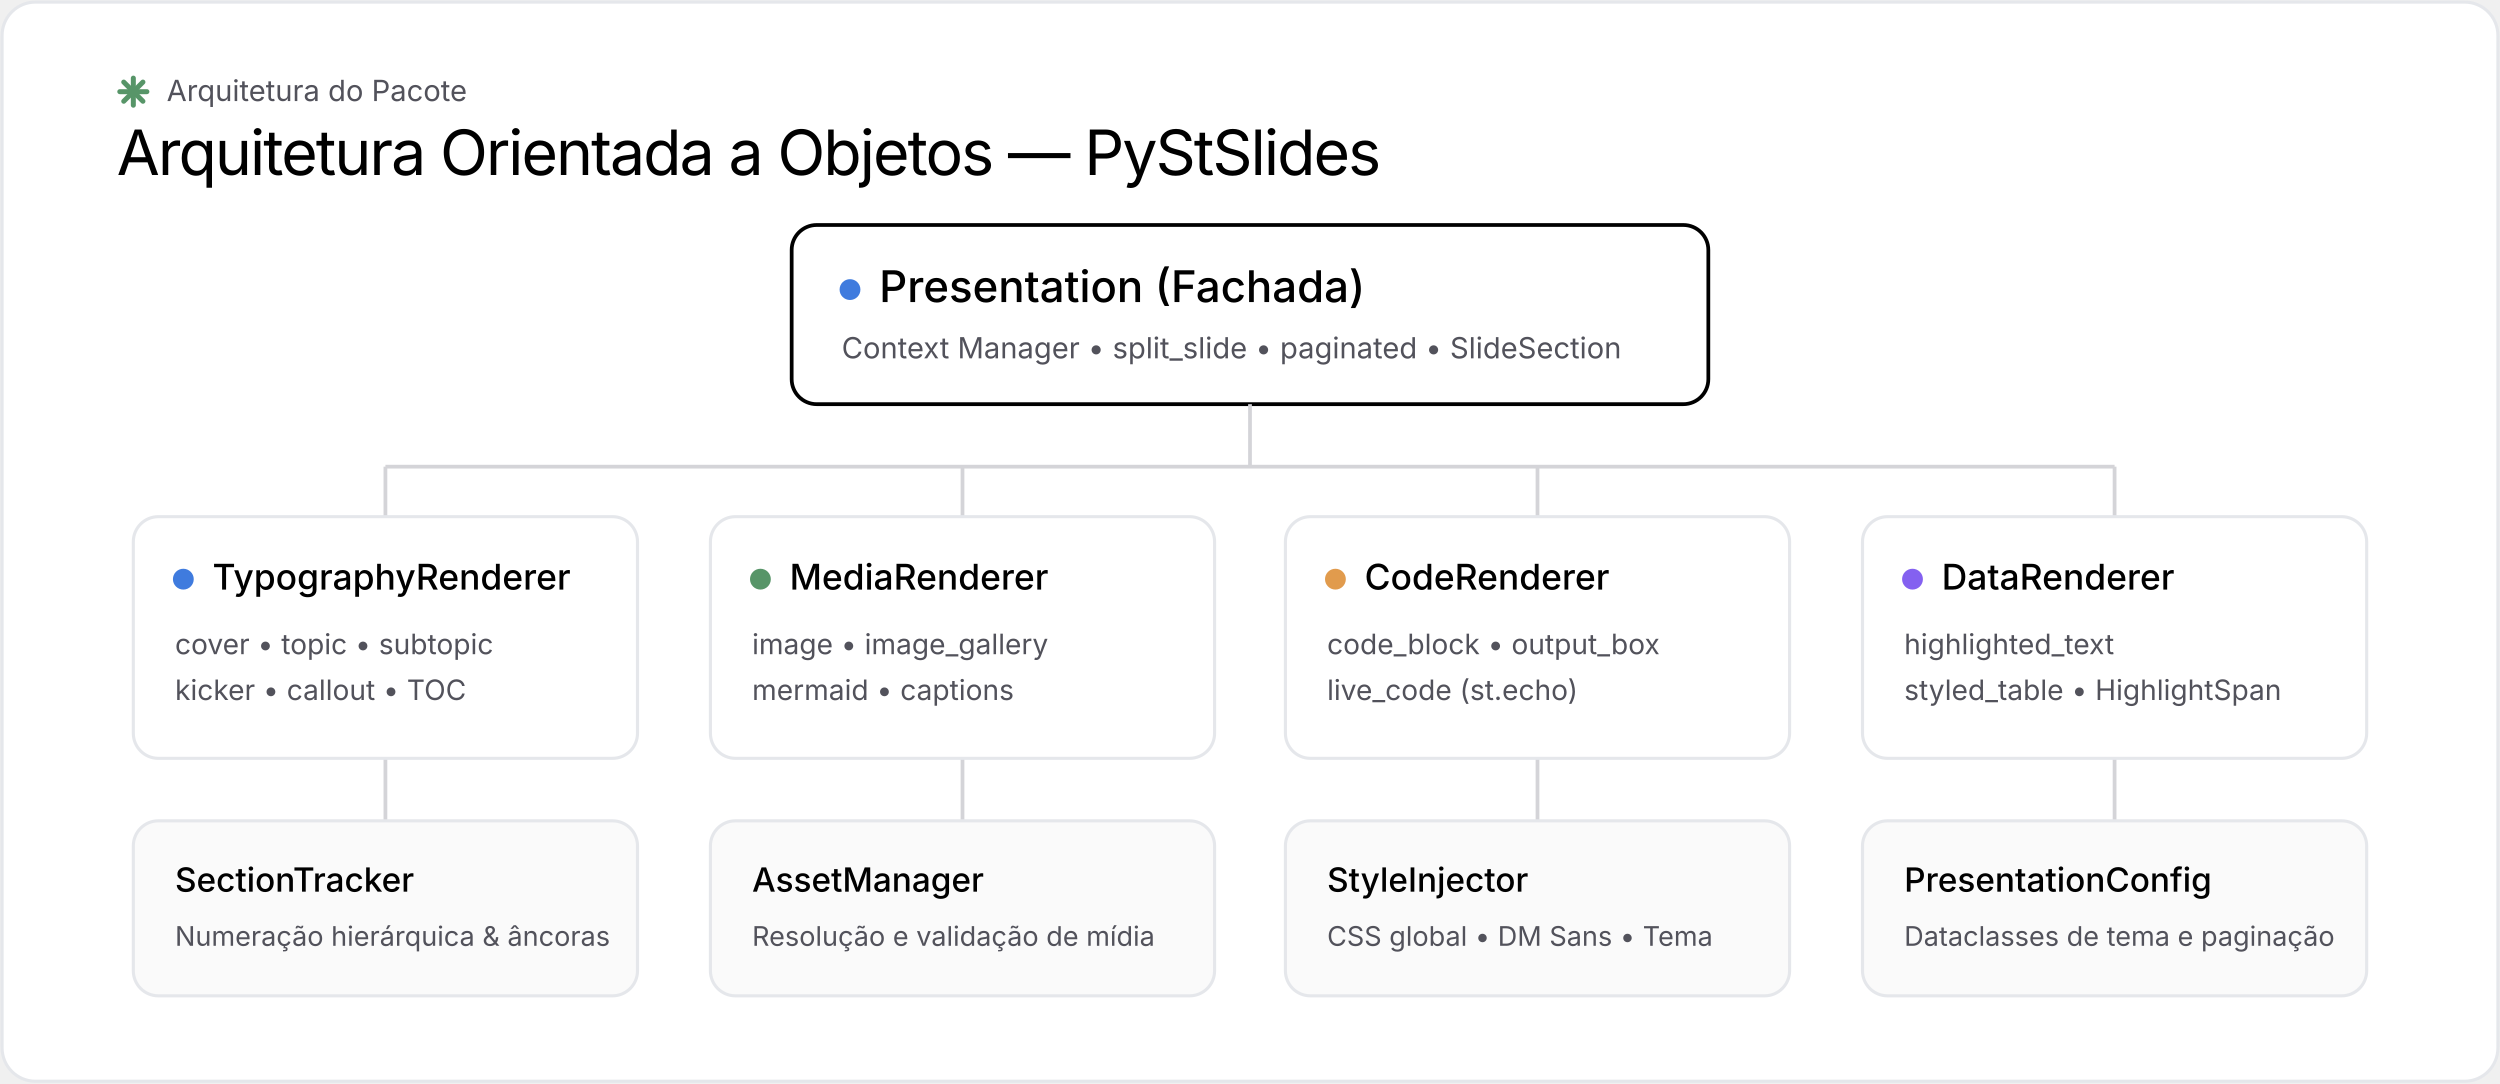
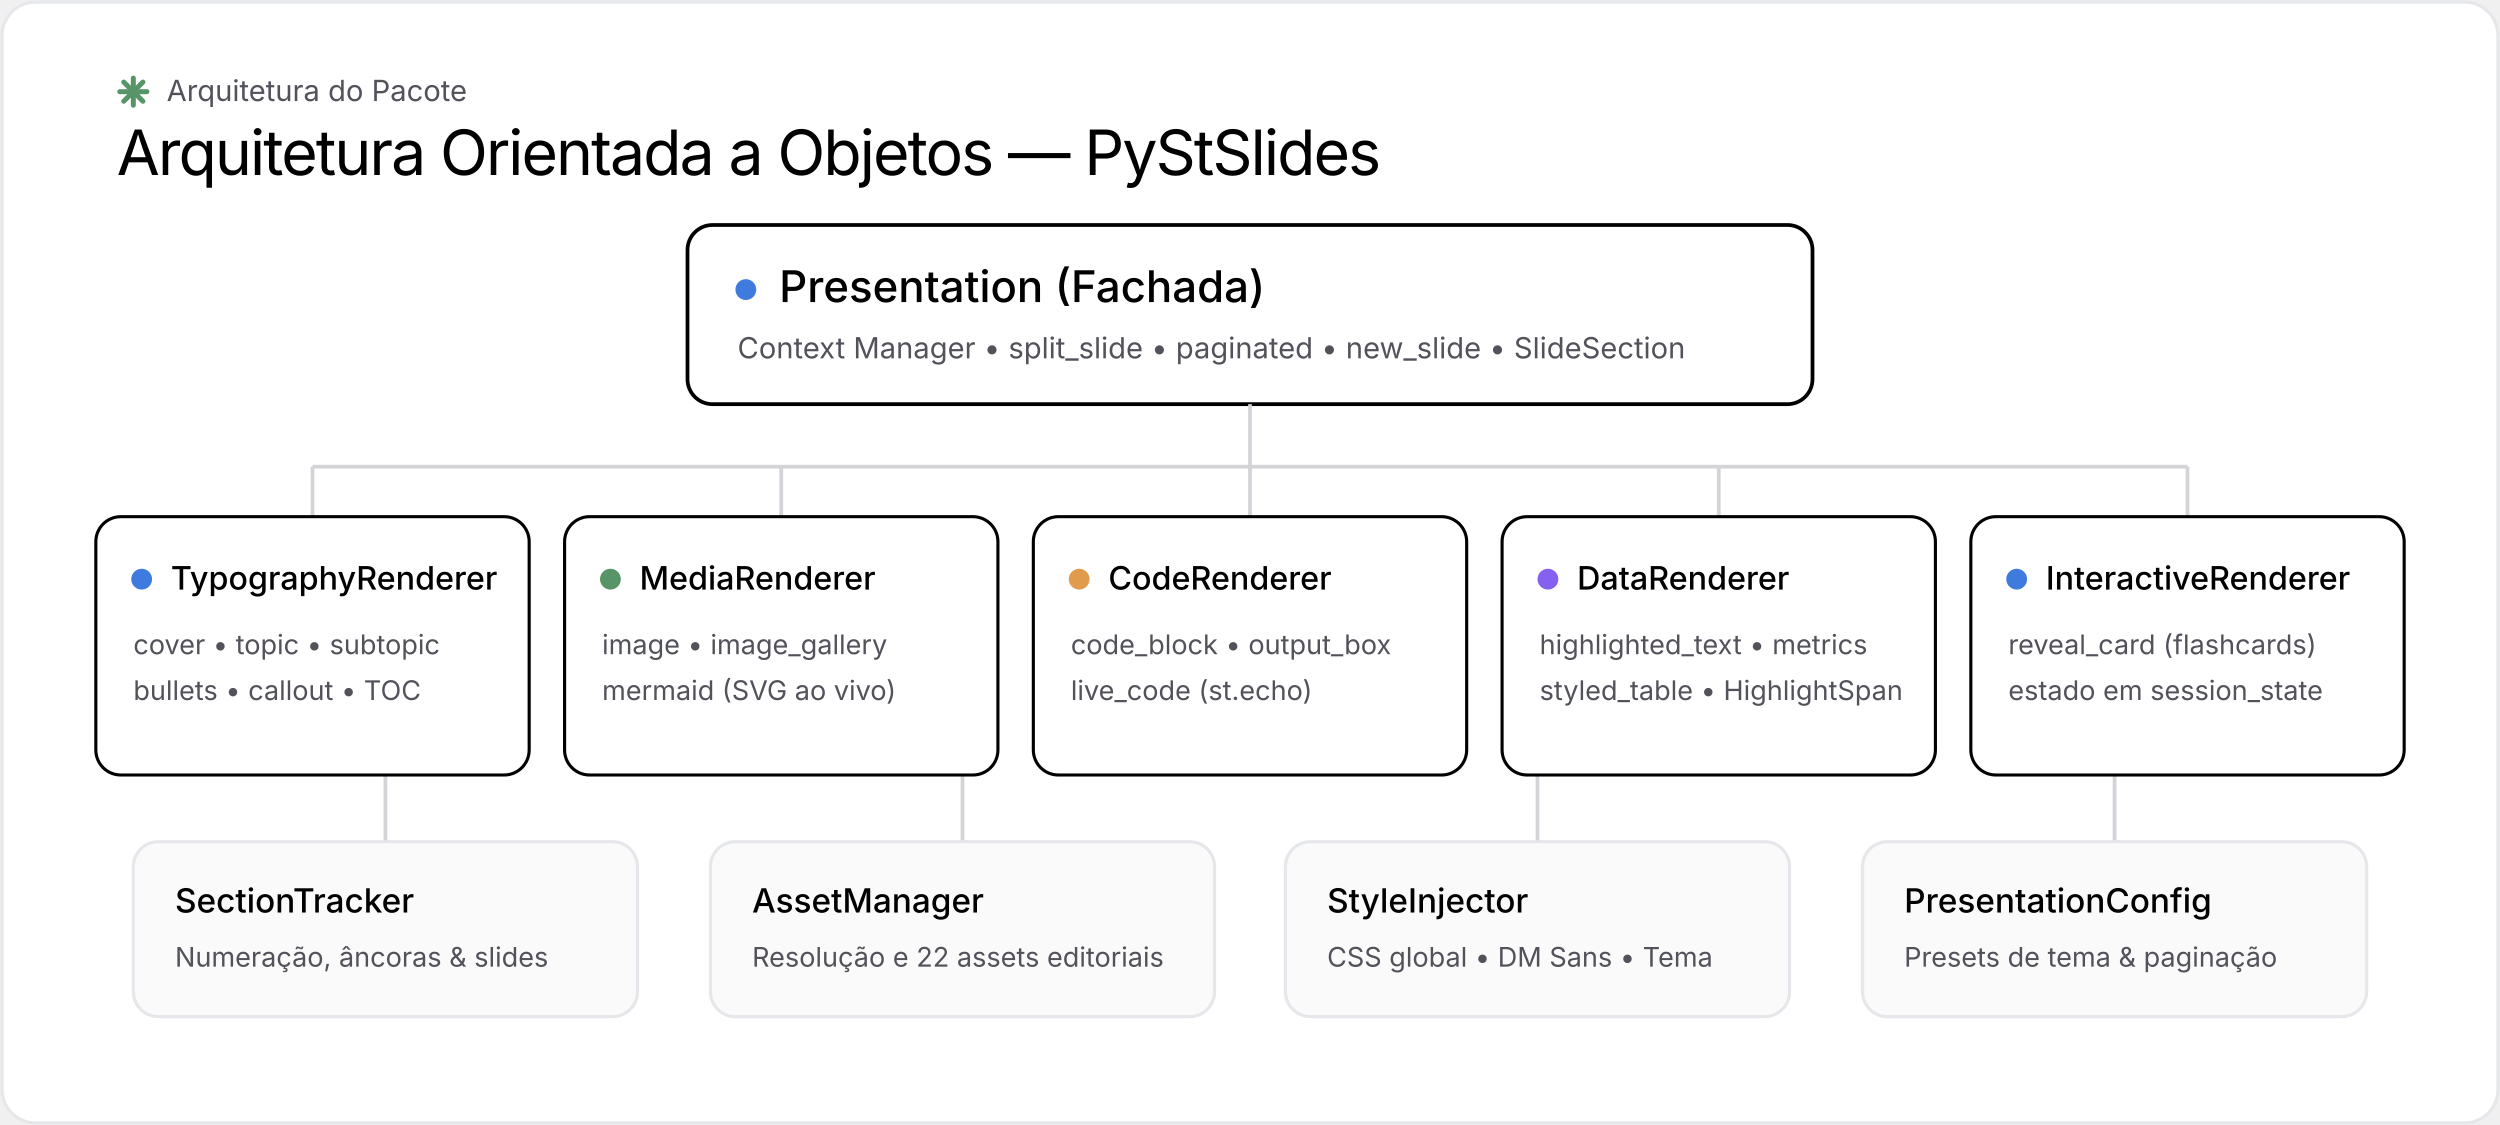
- <svg xmlns="http://www.w3.org/2000/svg" width="1200" height="520" viewBox="0 0 1200 520" fill="none">
-   <rect x="1" y="1" width="1198" height="518" rx="16" fill="#ffffff" stroke="#e5e7eb" stroke-width="1.5" />
+ <svg xmlns="http://www.w3.org/2000/svg" width="1200" height="540" viewBox="0 0 1200 540" fill="none">
+   <rect x="1" y="1" width="1198" height="538" rx="16" fill="#ffffff" stroke="#e5e7eb" stroke-width="1.5" />
  <g transform="translate(56, 36)">
    <g stroke="#579568" stroke-width="2.4" stroke-linecap="round">
      <line x1="8" y1="1.5" x2="8" y2="14.5" />
      <line x1="1.5" y1="8" x2="14.5" y2="8" />
      <line x1="3.4" y1="3.4" x2="12.6" y2="12.6" />
      <line x1="12.6" y1="3.4" x2="3.4" y2="12.6" />
    </g>
    <text x="24" y="12.5" font-family="'DM Sans', -apple-system, BlinkMacSystemFont, sans-serif" font-size="14" font-weight="400" fill="#52525b">Arquitetura do Pacote</text>
  </g>
  <text x="56" y="84" font-family="'DM Sans', -apple-system, BlinkMacSystemFont, sans-serif" font-size="30" font-weight="400" fill="#000000" letter-spacing="-0.9">Arquitetura Orientada a Objetos — PyStSlides</text>
-   <rect x="380" y="108" width="440" height="86" rx="12" fill="#ffffff" stroke="#000000" stroke-width="1.8" />
-   <circle cx="408" cy="139" r="5" fill="#3f7bde" />
-   <text x="422" y="145" font-family="'DM Sans', -apple-system, BlinkMacSystemFont, sans-serif" font-size="21" font-weight="500" fill="#000000">Presentation (Fachada)</text>
-   <text x="404" y="172" font-family="'DM Sans', -apple-system, BlinkMacSystemFont, sans-serif" font-size="14" font-weight="400" fill="#52525b">Context Manager • split_slide • paginated • SlideSection</text>
+   <rect x="330" y="108" width="540" height="86" rx="12" fill="#ffffff" stroke="#000000" stroke-width="1.8" />
+   <circle cx="358" cy="139" r="5" fill="#3f7bde" />
+   <text x="374" y="145" font-family="'DM Sans', -apple-system, BlinkMacSystemFont, sans-serif" font-size="21" font-weight="500" fill="#000000">Presentation (Fachada)</text>
+   <text x="354" y="172" font-family="'DM Sans', -apple-system, BlinkMacSystemFont, sans-serif" font-size="14" font-weight="400" fill="#52525b">Context Manager • split_slide • paginated • new_slide • SlideSection</text>
  <g stroke="#d4d4d8" stroke-width="1.8">
    <line x1="600" y1="194" x2="600" y2="224" />
-     <line x1="185" y1="224" x2="1015" y2="224" />
-     <line x1="185" y1="224" x2="185" y2="248" />
-     <line x1="462" y1="224" x2="462" y2="248" />
-     <line x1="738" y1="224" x2="738" y2="248" />
-     <line x1="1015" y1="224" x2="1015" y2="248" />
-     <line x1="185" y1="364" x2="185" y2="394" />
-     <line x1="462" y1="364" x2="462" y2="394" />
-     <line x1="738" y1="364" x2="738" y2="394" />
-     <line x1="1015" y1="364" x2="1015" y2="394" />
+     <line x1="150" y1="224" x2="1050" y2="224" />
+     <line x1="150" y1="224" x2="150" y2="248" />
+     <line x1="375" y1="224" x2="375" y2="248" />
+     <line x1="600" y1="224" x2="600" y2="248" />
+     <line x1="825" y1="224" x2="825" y2="248" />
+     <line x1="1050" y1="224" x2="1050" y2="248" />
+     <line x1="185" y1="372" x2="185" y2="404" />
+     <line x1="462" y1="372" x2="462" y2="404" />
+     <line x1="738" y1="372" x2="738" y2="404" />
+     <line x1="1015" y1="372" x2="1015" y2="404" />
  </g>
-   <rect x="64" y="248" width="242" height="116" rx="12" fill="#ffffff" stroke="#e5e7eb" stroke-width="1.5" />
-   <circle cx="88" cy="278" r="5" fill="#3f7bde" />
-   <text x="102" y="283" font-family="'DM Sans', -apple-system, BlinkMacSystemFont, sans-serif" font-size="17" font-weight="500" fill="#000000">TypographyRenderer</text>
-   <text x="84" y="314" font-family="'DM Sans', -apple-system, BlinkMacSystemFont, sans-serif" font-size="13.5" fill="#52525b">cover • topic • subtopic</text>
-   <text x="84" y="336" font-family="'DM Sans', -apple-system, BlinkMacSystemFont, sans-serif" font-size="13.5" fill="#52525b">kicker • callout • TOC</text>
-   <rect x="341" y="248" width="242" height="116" rx="12" fill="#ffffff" stroke="#e5e7eb" stroke-width="1.5" />
-   <circle cx="365" cy="278" r="5" fill="#579568" />
-   <text x="379" y="283" font-family="'DM Sans', -apple-system, BlinkMacSystemFont, sans-serif" font-size="17" font-weight="500" fill="#000000">MediaRenderer</text>
-   <text x="361" y="314" font-family="'DM Sans', -apple-system, BlinkMacSystemFont, sans-serif" font-size="13.5" fill="#52525b">image • image_gallery</text>
-   <text x="361" y="336" font-family="'DM Sans', -apple-system, BlinkMacSystemFont, sans-serif" font-size="13.5" fill="#52525b">mermaid • captions</text>
-   <rect x="617" y="248" width="242" height="116" rx="12" fill="#ffffff" stroke="#e5e7eb" stroke-width="1.5" />
-   <circle cx="641" cy="278" r="5" fill="#e19b4d" />
-   <text x="655" y="283" font-family="'DM Sans', -apple-system, BlinkMacSystemFont, sans-serif" font-size="17" font-weight="500" fill="#000000">CodeRenderer</text>
-   <text x="637" y="314" font-family="'DM Sans', -apple-system, BlinkMacSystemFont, sans-serif" font-size="13.5" fill="#52525b">code_block • output_box</text>
-   <text x="637" y="336" font-family="'DM Sans', -apple-system, BlinkMacSystemFont, sans-serif" font-size="13.5" fill="#52525b">live_code (st.echo)</text>
-   <rect x="894" y="248" width="242" height="116" rx="12" fill="#ffffff" stroke="#e5e7eb" stroke-width="1.5" />
-   <circle cx="918" cy="278" r="5" fill="#8461f0" />
-   <text x="932" y="283" font-family="'DM Sans', -apple-system, BlinkMacSystemFont, sans-serif" font-size="17" font-weight="500" fill="#000000">DataRenderer</text>
-   <text x="914" y="314" font-family="'DM Sans', -apple-system, BlinkMacSystemFont, sans-serif" font-size="13.5" fill="#52525b">highlighted_text</text>
-   <text x="914" y="336" font-family="'DM Sans', -apple-system, BlinkMacSystemFont, sans-serif" font-size="13.5" fill="#52525b">styled_table • HighlightSpan</text>
-   <rect x="64" y="394" width="242" height="84" rx="12" fill="#fafafa" stroke="#e5e7eb" stroke-width="1.5" />
-   <text x="84" y="428" font-family="'DM Sans', -apple-system, BlinkMacSystemFont, sans-serif" font-size="16" font-weight="500" fill="#000000">SectionTracker</text>
-   <text x="84" y="454" font-family="'DM Sans', -apple-system, BlinkMacSystemFont, sans-serif" font-size="13" fill="#52525b">Numeração hierárquica &amp; âncoras</text>
-   <rect x="341" y="394" width="242" height="84" rx="12" fill="#fafafa" stroke="#e5e7eb" stroke-width="1.5" />
-   <text x="361" y="428" font-family="'DM Sans', -apple-system, BlinkMacSystemFont, sans-serif" font-size="16" font-weight="500" fill="#000000">AssetManager</text>
-   <text x="361" y="454" font-family="'DM Sans', -apple-system, BlinkMacSystemFont, sans-serif" font-size="13" fill="#52525b">Resolução e validação de mídia</text>
-   <rect x="617" y="394" width="242" height="84" rx="12" fill="#fafafa" stroke="#e5e7eb" stroke-width="1.5" />
-   <text x="637" y="428" font-family="'DM Sans', -apple-system, BlinkMacSystemFont, sans-serif" font-size="16" font-weight="500" fill="#000000">StyleInjector</text>
-   <text x="637" y="454" font-family="'DM Sans', -apple-system, BlinkMacSystemFont, sans-serif" font-size="13" fill="#52525b">CSS global • DM Sans • Tema</text>
-   <rect x="894" y="394" width="242" height="84" rx="12" fill="#fafafa" stroke="#e5e7eb" stroke-width="1.5" />
-   <text x="914" y="428" font-family="'DM Sans', -apple-system, BlinkMacSystemFont, sans-serif" font-size="16" font-weight="500" fill="#000000">PresentationConfig</text>
-   <text x="914" y="454" font-family="'DM Sans', -apple-system, BlinkMacSystemFont, sans-serif" font-size="13" fill="#52525b">Dataclasses de tema e paginação</text>
+   <rect x="46" y="248" width="208" height="124" rx="12" fill="#ffffff" stroke="#000000" stroke-width="1.5" />
+   <circle cx="68" cy="278" r="5" fill="#3f7bde" />
+   <text x="82" y="283" font-family="'DM Sans', -apple-system, BlinkMacSystemFont, sans-serif" font-size="15.5" font-weight="500" fill="#000000">TypographyRenderer</text>
+   <text x="64" y="314" font-family="'DM Sans', -apple-system, BlinkMacSystemFont, sans-serif" font-size="13" fill="#52525b">cover • topic • subtopic</text>
+   <text x="64" y="336" font-family="'DM Sans', -apple-system, BlinkMacSystemFont, sans-serif" font-size="13" fill="#52525b">bullets • callout • TOC</text>
+   <rect x="271" y="248" width="208" height="124" rx="12" fill="#ffffff" stroke="#000000" stroke-width="1.5" />
+   <circle cx="293" cy="278" r="5" fill="#579568" />
+   <text x="307" y="283" font-family="'DM Sans', -apple-system, BlinkMacSystemFont, sans-serif" font-size="15.5" font-weight="500" fill="#000000">MediaRenderer</text>
+   <text x="289" y="314" font-family="'DM Sans', -apple-system, BlinkMacSystemFont, sans-serif" font-size="13" fill="#52525b">image • image_gallery</text>
+   <text x="289" y="336" font-family="'DM Sans', -apple-system, BlinkMacSystemFont, sans-serif" font-size="13" fill="#52525b">mermaid (SVG ao vivo)</text>
+   <rect x="496" y="248" width="208" height="124" rx="12" fill="#ffffff" stroke="#000000" stroke-width="1.5" />
+   <circle cx="518" cy="278" r="5" fill="#e19b4d" />
+   <text x="532" y="283" font-family="'DM Sans', -apple-system, BlinkMacSystemFont, sans-serif" font-size="15.5" font-weight="500" fill="#000000">CodeRenderer</text>
+   <text x="514" y="314" font-family="'DM Sans', -apple-system, BlinkMacSystemFont, sans-serif" font-size="13" fill="#52525b">code_block • output_box</text>
+   <text x="514" y="336" font-family="'DM Sans', -apple-system, BlinkMacSystemFont, sans-serif" font-size="13" fill="#52525b">live_code (st.echo)</text>
+   <rect x="721" y="248" width="208" height="124" rx="12" fill="#ffffff" stroke="#000000" stroke-width="1.5" />
+   <circle cx="743" cy="278" r="5" fill="#8461f0" />
+   <text x="757" y="283" font-family="'DM Sans', -apple-system, BlinkMacSystemFont, sans-serif" font-size="15.5" font-weight="500" fill="#000000">DataRenderer</text>
+   <text x="739" y="314" font-family="'DM Sans', -apple-system, BlinkMacSystemFont, sans-serif" font-size="13" fill="#52525b">highlighted_text • metrics</text>
+   <text x="739" y="336" font-family="'DM Sans', -apple-system, BlinkMacSystemFont, sans-serif" font-size="13" fill="#52525b">styled_table • HighlightSpan</text>
+   <rect x="946" y="248" width="208" height="124" rx="12" fill="#ffffff" stroke="#000000" stroke-width="1.5" />
+   <circle cx="968" cy="278" r="5" fill="#3f7bde" />
+   <text x="982" y="283" font-family="'DM Sans', -apple-system, BlinkMacSystemFont, sans-serif" font-size="15.5" font-weight="500" fill="#000000">InteractiveRenderer</text>
+   <text x="964" y="314" font-family="'DM Sans', -apple-system, BlinkMacSystemFont, sans-serif" font-size="13" fill="#52525b">reveal_card (flashcards)</text>
+   <text x="964" y="336" font-family="'DM Sans', -apple-system, BlinkMacSystemFont, sans-serif" font-size="13" fill="#52525b">estado em session_state</text>
+   <rect x="64" y="404" width="242" height="84" rx="12" fill="#fafafa" stroke="#e5e7eb" stroke-width="1.5" />
+   <text x="84" y="438" font-family="'DM Sans', -apple-system, BlinkMacSystemFont, sans-serif" font-size="16" font-weight="500" fill="#000000">SectionTracker</text>
+   <text x="84" y="464" font-family="'DM Sans', -apple-system, BlinkMacSystemFont, sans-serif" font-size="13" fill="#52525b">Numeração, âncoras &amp; slides</text>
+   <rect x="341" y="404" width="242" height="84" rx="12" fill="#fafafa" stroke="#e5e7eb" stroke-width="1.5" />
+   <text x="361" y="438" font-family="'DM Sans', -apple-system, BlinkMacSystemFont, sans-serif" font-size="16" font-weight="500" fill="#000000">AssetManager</text>
+   <text x="361" y="464" font-family="'DM Sans', -apple-system, BlinkMacSystemFont, sans-serif" font-size="13" fill="#52525b">Resolução e 22 assets editoriais</text>
+   <rect x="617" y="404" width="242" height="84" rx="12" fill="#fafafa" stroke="#e5e7eb" stroke-width="1.5" />
+   <text x="637" y="438" font-family="'DM Sans', -apple-system, BlinkMacSystemFont, sans-serif" font-size="16" font-weight="500" fill="#000000">StyleInjector</text>
+   <text x="637" y="464" font-family="'DM Sans', -apple-system, BlinkMacSystemFont, sans-serif" font-size="13" fill="#52525b">CSS global • DM Sans • Tema</text>
+   <rect x="894" y="404" width="242" height="84" rx="12" fill="#fafafa" stroke="#e5e7eb" stroke-width="1.5" />
+   <text x="914" y="438" font-family="'DM Sans', -apple-system, BlinkMacSystemFont, sans-serif" font-size="16" font-weight="500" fill="#000000">PresentationConfig</text>
+   <text x="914" y="464" font-family="'DM Sans', -apple-system, BlinkMacSystemFont, sans-serif" font-size="13" fill="#52525b">Presets de tema &amp; paginação</text>
</svg>
